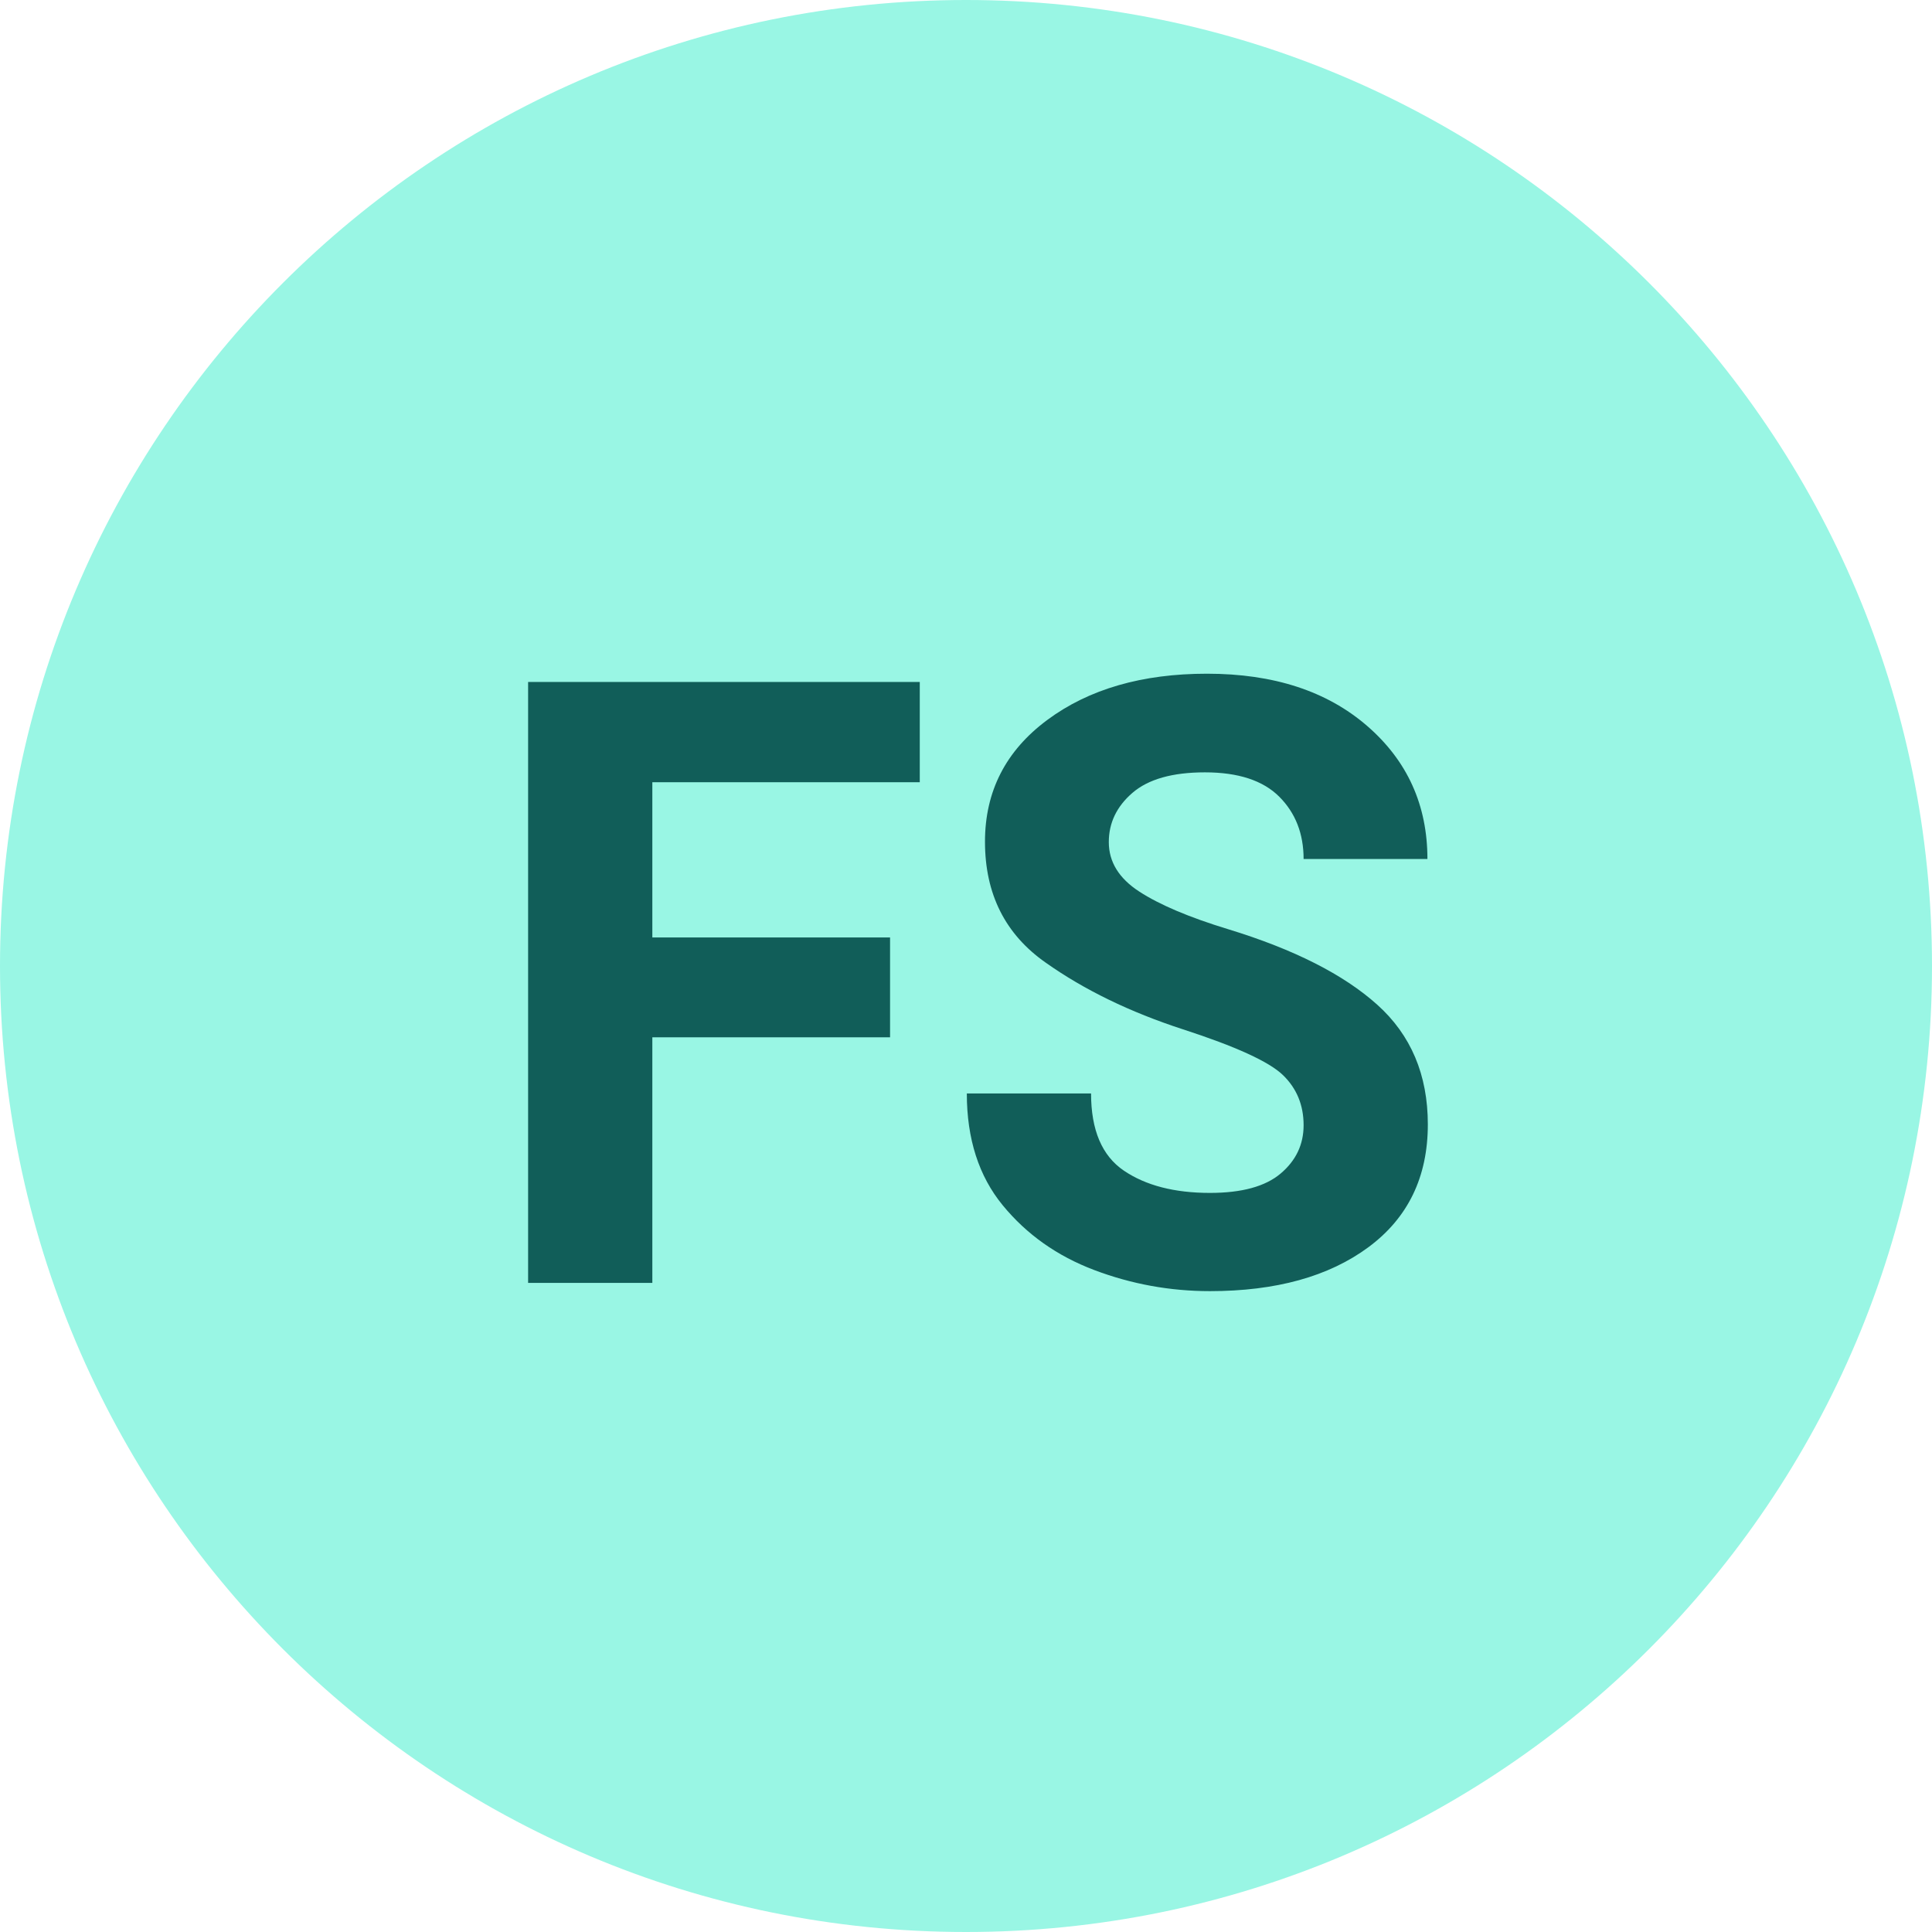
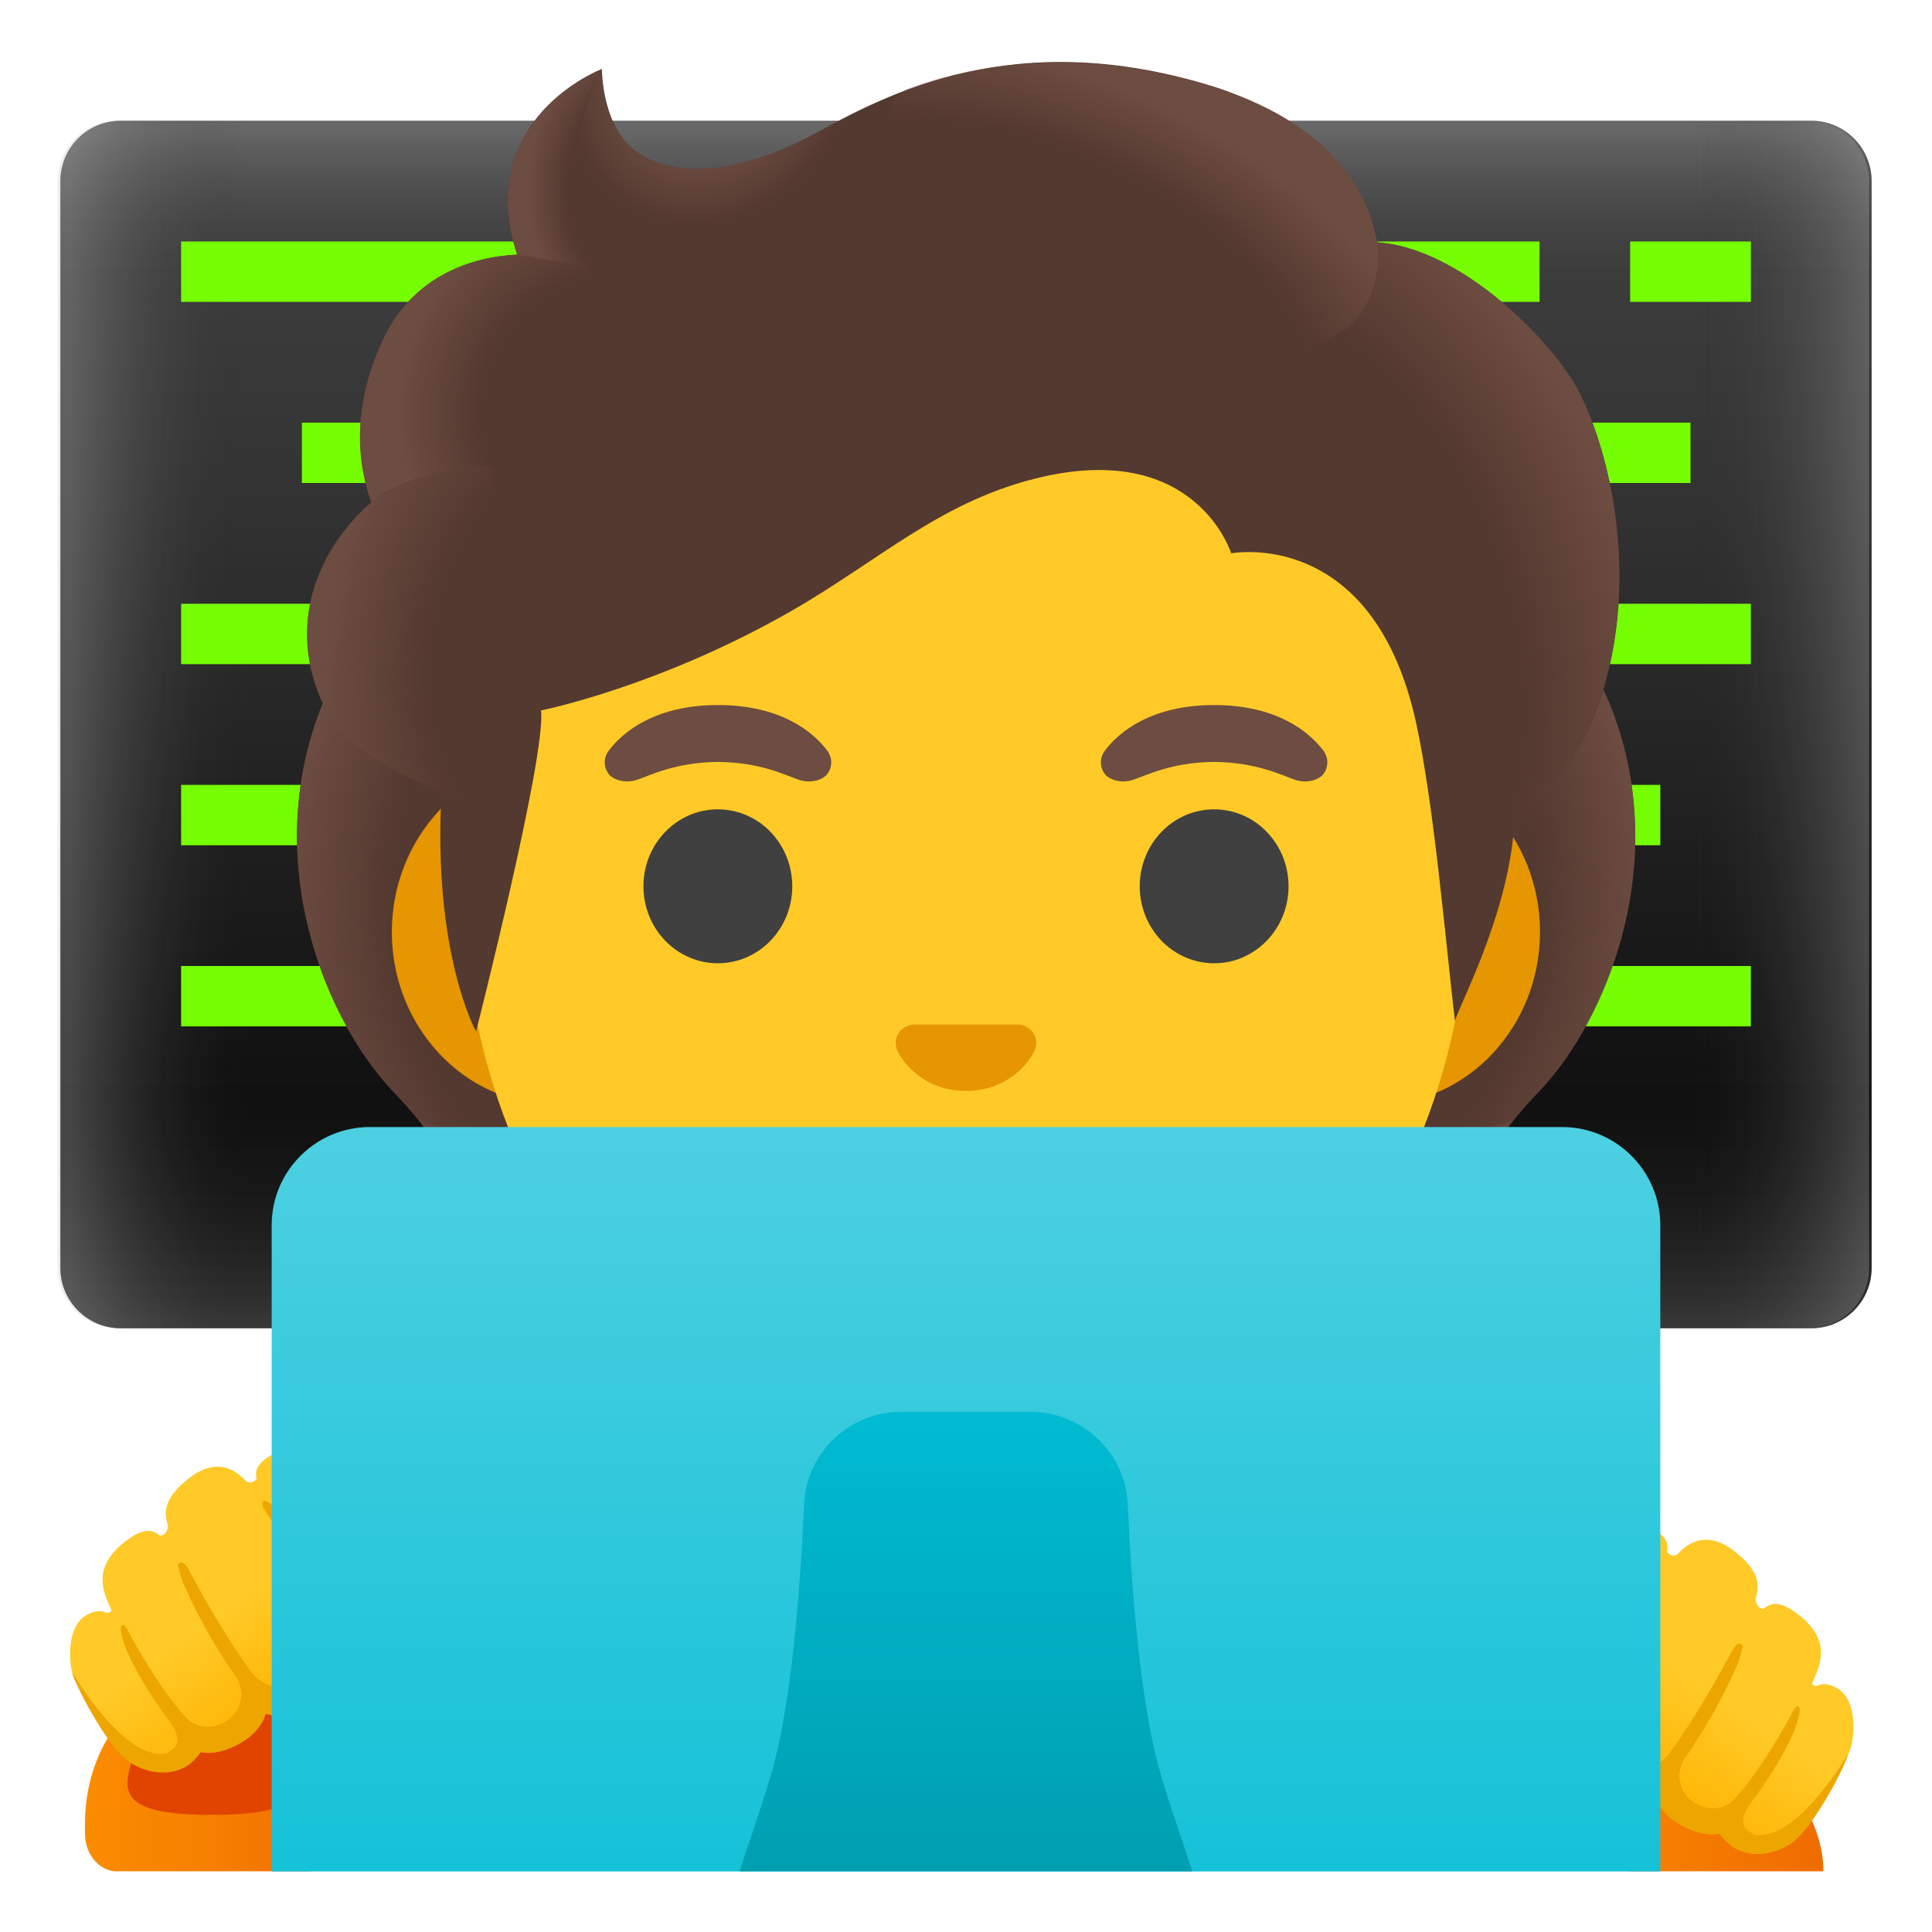
- <svg xmlns="http://www.w3.org/2000/svg" width="512px" height="512px" viewBox="0 0 512 512" version="1.1">
-   <circle fill="#99F6E4" cx="256" width="512" height="512" cy="256" r="256" />
-   <text x="50%" y="50%" style="color: #115E59; line-height: 1;font-family: -apple-system, BlinkMacSystemFont, 'Segoe UI', 'Roboto', 'Oxygen', 'Ubuntu', 'Fira Sans', 'Droid Sans', 'Helvetica Neue', sans-serif;" alignment-baseline="middle" text-anchor="middle" font-size="224" font-weight="600" dy=".1em" dominant-baseline="middle" fill="#115E59">FS</text>
+ <svg xmlns="http://www.w3.org/2000/svg" version="1.1" id="Layer_1" x="0px" y="0px" viewBox="0 0 128 128" style="enable-background:new 0 0 128 128;" xml:space="preserve">
+   <g>
+     <linearGradient id="SVGID_1_" gradientUnits="userSpaceOnUse" x1="64" y1="119.49" x2="64" y2="39.927" gradientTransform="matrix(1 0 0 -1 0 128)">
+       <stop offset="3.200000e-03" style="stop-color:#424242" />
+       <stop offset="0.271" style="stop-color:#353535" />
+       <stop offset="0.764" style="stop-color:#131313" />
+       <stop offset="1" style="stop-color:#000000" />
+     </linearGradient>
+     <path style="fill:url(#SVGID_1_);" d="M120,88H8c-2.21,0-4-1.79-4-4V12c0-2.21,1.79-4,4-4h112c2.21,0,4,1.79,4,4v72   C124,86.21,122.21,88,120,88z" />
+   </g>
+   <linearGradient id="SVGID_2_" gradientUnits="userSpaceOnUse" x1="64" y1="119.49" x2="64" y2="39.927" gradientTransform="matrix(1 0 0 -1 0 128)">
+     <stop offset="1.200000e-03" style="stop-color:#BFBEBE" />
+     <stop offset="0.15" style="stop-color:#212121;stop-opacity:0" />
+     <stop offset="0.776" style="stop-color:#212121;stop-opacity:0" />
+     <stop offset="1" style="stop-color:#BFBEBE" />
+   </linearGradient>
+   <path style="opacity:0.3;fill:url(#SVGID_2_);enable-background:new    ;" d="M120,88H8c-2.21,0-4-1.79-4-4V12c0-2.21,1.79-4,4-4  h112c2.21,0,4,1.79,4,4v72C124,86.21,122.21,88,120,88z" />
+   <linearGradient id="SVGID_3_" gradientUnits="userSpaceOnUse" x1="4.592" y1="80" x2="123.936" y2="80" gradientTransform="matrix(1 0 0 -1 0 128)">
+     <stop offset="1.200000e-03" style="stop-color:#BFBEBE" />
+     <stop offset="0.1" style="stop-color:#212121;stop-opacity:0" />
+     <stop offset="0.9" style="stop-color:#212121;stop-opacity:0" />
+     <stop offset="1" style="stop-color:#BFBEBE" />
+   </linearGradient>
+   <path style="opacity:0.3;fill:url(#SVGID_3_);enable-background:new    ;" d="M119.83,88h-112c-2.21,0-4-1.79-4-4V12  c0-2.21,1.79-4,4-4h112c2.21,0,4,1.79,4,4v72C123.83,86.21,122.04,88,119.83,88z" />
+   <g>
+     <rect x="12" y="16" style="fill:#76FF03;" width="24" height="4" />
+     <rect x="86" y="16" style="fill:#76FF03;" width="16" height="4" />
+     <rect x="108" y="16" style="fill:#76FF03;" width="8" height="4" />
+     <rect x="20" y="28" style="fill:#76FF03;" width="8" height="4" />
+     <rect x="12" y="40" style="fill:#76FF03;" width="16" height="4" />
+     <rect x="12" y="52" style="fill:#76FF03;" width="8" height="4" />
+     <rect x="98" y="52" style="fill:#76FF03;" width="12" height="4" />
+     <rect x="104" y="40" style="fill:#76FF03;" width="12" height="4" />
+     <rect x="12" y="64" style="fill:#76FF03;" width="16" height="4" />
+     <rect x="96" y="64" style="fill:#76FF03;" width="20" height="4" />
+     <rect x="100" y="28" style="fill:#76FF03;" width="12" height="4" />
+   </g>
+   <g id="face">
+     <path id="hair_3_" style="fill:#543930;" d="M98.9,79.76c-1.25-2.27,0.34-4.58,3.06-7.44c4.31-4.54,9-15.07,4.64-25.76   c0.03-0.06-0.86-1.86-0.83-1.92l-1.79-0.09c-0.57-0.08-20.26-0.12-39.97-0.12s-39.4,0.04-39.97,0.12c0,0-2.65,1.95-2.63,2.01   c-4.35,10.69,0.33,21.22,4.64,25.76c2.71,2.86,4.3,5.17,3.06,7.44c-1.21,2.21-4.81,2.53-4.81,2.53s0.83,2.26,2.83,3.48   c1.85,1.13,4.13,1.39,5.7,1.43c0,0,6.15,8.51,22.23,8.51l8.95,0l8.95,0c16.08,0,22.23-8.51,22.23-8.51c1.57-0.04,3.85-0.3,5.7-1.43   c2-1.22,2.83-3.48,2.83-3.48S100.11,81.96,98.9,79.76z" />
+     <g id="hairHighlights_1_">
+       <radialGradient id="SVGID_4_" cx="99.638" cy="45.941" r="23.419" gradientTransform="matrix(1 0 0 0.4912 -21.0552 59.4924)" gradientUnits="userSpaceOnUse">
+         <stop offset="0.728" style="stop-color:#6D4C41;stop-opacity:0" />
+         <stop offset="1" style="stop-color:#6D4C41" />
+       </radialGradient>
+       <path style="fill:url(#SVGID_4_);" d="M63.99,95.7v-9.44L92.56,84l2.6,3.2c0,0-6.15,8.51-22.23,8.51L63.99,95.7z" />
+       <radialGradient id="SVGID_5_" cx="76.573" cy="49.423" r="6.921" gradientTransform="matrix(-0.9057 0.4238 -0.3144 -0.6719 186.5418 79.3297)" gradientUnits="userSpaceOnUse">
+         <stop offset="0.663" style="stop-color:#6D4C41" />
+         <stop offset="1" style="stop-color:#6D4C41;stop-opacity:0" />
+       </radialGradient>
+       <path style="fill:url(#SVGID_5_);" d="M95.1,83.07c-4.28-6.5,5.21-8.93,5.21-8.93s0.01,0.01,0.01,0.01    c-1.65,2.05-2.4,3.84-1.43,5.61c1.21,2.21,4.81,2.53,4.81,2.53S98.79,86.65,95.1,83.07z" />
+       <radialGradient id="SVGID_6_" cx="94.509" cy="69.002" r="30.399" gradientTransform="matrix(-0.0746 -0.9972 0.8311 -0.0622 33.4179 157.5364)" gradientUnits="userSpaceOnUse">
+         <stop offset="0.725" style="stop-color:#6D4C41;stop-opacity:0" />
+         <stop offset="1" style="stop-color:#6D4C41" />
+       </radialGradient>
+       <path style="fill:url(#SVGID_6_);" d="M106.62,46.56c4.25,10.35-0.22,21.01-4.41,25.51c-0.57,0.62-3.01,3.01-3.57,4.92    c0,0-9.54-13.31-12.39-21.13c-0.57-1.58-1.1-3.2-1.17-4.88c-0.05-1.26,0.14-2.76,0.87-3.83c0.89-1.31,20.16-1.7,20.16-1.7    C106.11,45.46,106.62,46.56,106.62,46.56z" />
+       <radialGradient id="SVGID_7_" cx="44.31" cy="69.002" r="30.399" gradientTransform="matrix(0.0746 -0.9972 -0.8311 -0.0622 98.35 107.4774)" gradientUnits="userSpaceOnUse">
+         <stop offset="0.725" style="stop-color:#6D4C41;stop-opacity:0" />
+         <stop offset="1" style="stop-color:#6D4C41" />
+       </radialGradient>
+       <path style="fill:url(#SVGID_7_);" d="M21.4,46.56c-4.25,10.35,0.22,21.01,4.41,25.51c0.58,0.62,3.01,3.01,3.57,4.92    c0,0,9.54-13.31,12.39-21.13c0.58-1.58,1.1-3.2,1.17-4.88c0.05-1.26-0.14-2.76-0.87-3.83c-0.89-1.31-1.93-0.96-3.44-0.96    c-2.88,0-15.49-0.74-16.47-0.74C22.17,45.46,21.4,46.56,21.4,46.56z" />
+       <radialGradient id="SVGID_8_" cx="49.439" cy="45.941" r="23.419" gradientTransform="matrix(-1 0 0 0.4912 98.8783 59.4924)" gradientUnits="userSpaceOnUse">
+         <stop offset="0.728" style="stop-color:#6D4C41;stop-opacity:0" />
+         <stop offset="1" style="stop-color:#6D4C41" />
+       </radialGradient>
+       <path style="fill:url(#SVGID_8_);" d="M64.03,95.7v-9.44L35.46,84l-2.6,3.2c0,0,6.15,8.51,22.23,8.51L64.03,95.7z" />
+       <radialGradient id="SVGID_9_" cx="26.374" cy="49.423" r="6.921" gradientTransform="matrix(0.9057 0.4238 0.3144 -0.6719 -13.0523 100.6049)" gradientUnits="userSpaceOnUse">
+         <stop offset="0.663" style="stop-color:#6D4C41" />
+         <stop offset="1" style="stop-color:#6D4C41;stop-opacity:0" />
+       </radialGradient>
+       <path style="fill:url(#SVGID_9_);" d="M32.92,83.07c4.28-6.5-5.21-8.93-5.21-8.93s-0.01,0.01-0.01,0.01    c1.65,2.05,2.4,3.84,1.43,5.61c-1.21,2.21-4.81,2.53-4.81,2.53S29.23,86.65,32.92,83.07z" />
+     </g>
+     <g id="ears_2_">
+       <path style="fill:#E59600;" d="M91.33,50.34H36.67c-5.89,0-10.71,5.13-10.71,11.41s4.82,11.41,10.71,11.41h54.65    c5.89,0,10.71-5.14,10.71-11.41C102.04,55.48,97.22,50.34,91.33,50.34z" />
+     </g>
+     <g id="head_1_">
+       <path style="fill:#FFCA28;" d="M64,10.98L64,10.98L64,10.98c-17.4,0-33.52,18.61-33.52,45.4c0,26.64,16.61,39.81,33.52,39.81    s33.52-13.17,33.52-39.81C97.52,29.59,81.4,10.98,64,10.98z" />
+     </g>
+     <g id="eyebrows_2_">
+       <path style="fill:#6D4C41;" d="M54.8,49.72c-0.93-1.23-3.07-3.01-7.23-3.01s-6.31,1.79-7.23,3.01c-0.41,0.54-0.31,1.17-0.02,1.55    c0.26,0.35,1.04,0.68,1.9,0.39s2.54-1.16,5.35-1.18c2.81,0.02,4.49,0.89,5.35,1.18c0.86,0.29,1.64-0.03,1.9-0.39    C55.1,50.9,55.21,50.27,54.8,49.72z" />
+       <path style="fill:#6D4C41;" d="M87.67,49.72c-0.93-1.23-3.07-3.01-7.23-3.01s-6.31,1.79-7.23,3.01c-0.41,0.54-0.31,1.17-0.02,1.55    c0.26,0.35,1.04,0.68,1.9,0.39s2.54-1.16,5.35-1.18c2.81,0.02,4.49,0.89,5.35,1.18c0.86,0.29,1.64-0.03,1.9-0.39    C87.97,50.9,88.08,50.27,87.67,49.72z" />
+     </g>
+     <g id="eyes_2_">
+       <ellipse style="fill:#404040;" cx="47.56" cy="58.72" rx="4.93" ry="5.1" />
+       <ellipse style="fill:#404040;" cx="80.44" cy="58.72" rx="4.93" ry="5.1" />
+     </g>
+     <path id="mouth_2_" style="fill:#795548;" d="M72.42,76.05c-3.18,1.89-13.63,1.89-16.81,0c-1.83-1.09-3.7,0.58-2.94,2.24   c0.75,1.63,6.44,5.42,11.37,5.42s10.55-3.79,11.3-5.42C76.09,76.63,74.25,74.96,72.42,76.05z" />
+     <path id="nose_2_" style="fill:#E59600;" d="M67.86,67.96c-0.11-0.04-0.21-0.07-0.32-0.08h-7.08c-0.11,0.01-0.22,0.04-0.32,0.08   c-0.64,0.26-0.99,0.92-0.69,1.63c0.3,0.71,1.71,2.69,4.55,2.69s4.25-1.99,4.55-2.69C68.85,68.89,68.5,68.22,67.86,67.96z" />
+     <path id="hair" style="fill:#543930;" d="M104.07,25.02c-2.44-3.69-7.91-8.64-12.82-8.97c-0.79-4.72-5.84-8.72-10.73-10.27   C67.29,1.59,58.68,6.29,54.06,8.81c-0.96,0.52-7.17,3.97-11.51,1.5c-2.72-1.55-2.67-5.74-2.67-5.74s-8.52,3.25-5.61,12.3   c-2.93,0.12-6.77,1.36-8.8,5.47c-2.42,4.9-1.56,8.99-0.86,10.95c-2.52,2.14-5.69,6.69-3.52,12.6c1.64,4.45,8.17,6.5,8.17,6.5   c-0.62,10.74,2.28,15.95,2.28,15.95s4.69-18.45,4.3-21.27c0,0,7.76-1.54,16.57-6.58c5.95-3.41,10.02-7.4,16.71-8.91   c10.18-2.29,12.45,5.08,12.45,5.08s9.42-1.81,12.26,11.27c1.17,5.38,1.93,14.3,2.57,19.77c-0.06-0.48,3.24-6.33,3.86-12.33   c0.16-1.55,4.34-3.6,6.14-10.26C108.79,36.23,105.84,27.69,104.07,25.02z" />
+     <g id="hairHighlights">
+       <radialGradient id="SVGID_10_" cx="82.019" cy="85.037" r="35.633" gradientTransform="matrix(0.3076 0.9515 0.706 -0.2282 -3.248 -15.675)" gradientUnits="userSpaceOnUse">
+         <stop offset="0.699" style="stop-color:#6D4C41;stop-opacity:0" />
+         <stop offset="1" style="stop-color:#6D4C41" />
+       </radialGradient>
+       <path style="fill:url(#SVGID_10_);" d="M100.22,55.41c0.16-1.55,4.34-3.6,6.14-10.26c0.19-0.71,0.35-1.43,0.5-2.15    c1.46-8.09-1.16-15.52-2.79-17.98c-2.26-3.41-7.1-7.89-11.69-8.81c-0.4-0.05-0.79-0.1-1.16-0.12c0,0,0.33,2.15-0.54,3.86    c-1.12,2.22-3.41,2.75-3.41,2.75C99.24,34.67,98.39,44.7,100.22,55.41z" />
+       <radialGradient id="SVGID_11_" cx="47.28" cy="123.891" r="9.343" gradientTransform="matrix(0.8813 0.4726 0.5603 -1.045 -63.8032 111.2318)" gradientUnits="userSpaceOnUse">
+         <stop offset="0.58" style="stop-color:#6D4C41" />
+         <stop offset="1" style="stop-color:#6D4C41;stop-opacity:0" />
+       </radialGradient>
+       <path style="fill:url(#SVGID_11_);" d="M56.95,7.3c-1.1,0.53-2.06,1.06-2.9,1.51c-0.96,0.52-7.17,3.97-11.51,1.5    c-2.67-1.52-2.67-5.58-2.67-5.72c-1.23,1.57-4.95,12.78,5.93,13.53c4.69,0.32,7.58-3.77,9.3-7.23C55.72,9.62,56.69,7.79,56.95,7.3    z" />
+       <radialGradient id="SVGID_12_" cx="158.966" cy="62.812" r="28.696" gradientTransform="matrix(-0.9378 -0.3944 -0.2182 0.5285 230.9323 50.5742)" gradientUnits="userSpaceOnUse">
+         <stop offset="0.699" style="stop-color:#6D4C41;stop-opacity:0" />
+         <stop offset="1" style="stop-color:#6D4C41" />
+       </radialGradient>
+       <path style="fill:url(#SVGID_12_);" d="M79.16,5.38c7.32,1.98,11.23,5.87,12.08,10.68c0.26,1.48,0.77,15.08-25.23-0.4    c-9.67-5.76-7.03-9.36-5.9-9.77C64.53,4.29,70.96,3.16,79.16,5.38z" />
+       <radialGradient id="SVGID_13_" cx="43.529" cy="115.367" r="8.575" gradientTransform="matrix(1 0 0 -1.2233 0 153.7618)" gradientUnits="userSpaceOnUse">
+         <stop offset="0.702" style="stop-color:#6D4C41;stop-opacity:0" />
+         <stop offset="1" style="stop-color:#6D4C41" />
+       </radialGradient>
+       <path style="fill:url(#SVGID_13_);" d="M39.84,4.59c-0.01,0.01-0.03,0.01-0.06,0.03c0,0,0,0-0.01,0    c-0.93,0.39-8.24,3.78-5.51,12.26l7.78,1.25c-6.89-6.98-2.17-13.55-2.17-13.55S39.85,4.58,39.84,4.59z" />
+       <radialGradient id="SVGID_14_" cx="42.349" cy="100.23" r="16.083" gradientTransform="matrix(-0.9657 -0.2598 -0.2432 0.9037 107.6205 -51.8051)" gradientUnits="userSpaceOnUse">
+         <stop offset="0.66" style="stop-color:#6D4C41;stop-opacity:0" />
+         <stop offset="1" style="stop-color:#6D4C41" />
+       </radialGradient>
+       <path style="fill:url(#SVGID_14_);" d="M39.07,17.64l-4.81-0.77c-0.19,0-0.83,0.06-1.18,0.11c-2.71,0.38-5.9,1.78-7.63,5.36    c-1.86,3.86-1.81,7.17-1.3,9.38c0.15,0.74,0.45,1.58,0.45,1.58s2.38-2.26,8.05-2.41L39.07,17.64z" />
+       <radialGradient id="SVGID_15_" cx="38.533" cy="84.7" r="16.886" gradientTransform="matrix(0.9907 0.1363 0.1915 -1.3921 -15.859 155.9584)" gradientUnits="userSpaceOnUse">
+         <stop offset="0.598" style="stop-color:#6D4C41;stop-opacity:0" />
+         <stop offset="1" style="stop-color:#6D4C41" />
+       </radialGradient>
+       <path style="fill:url(#SVGID_15_);" d="M24.37,33.49c-2.37,2.1-5.56,6.79-3.21,12.61c1.77,4.39,8.09,6.29,8.09,6.29    c0,0.02,1.26,0.4,1.91,0.4l1.48-21.9c-3.03,0-5.94,0.91-7.82,2.22C24.85,33.14,24.36,33.46,24.37,33.49z" />
+     </g>
+   </g>
+   <g id="sleeve">
+     <g>
+       <linearGradient id="SVGID_16_" gradientUnits="userSpaceOnUse" x1="5.625" y1="9.825" x2="22.467" y2="9.825" gradientTransform="matrix(1 0 0 -1 0 128)">
+         <stop offset="0" style="stop-color:#FB8C00" />
+         <stop offset="0.482" style="stop-color:#F67F00" />
+         <stop offset="1" style="stop-color:#EF6C00" />
+       </linearGradient>
+       <path style="fill:url(#SVGID_16_);" d="M7.63,123.98h12.83c1.12-0.09,2.01-1.18,2.01-2.52v-0.65c0-3.58-1.61-6.71-4.02-8.45    c0,0.15,0.01,0.3,0.01,0.45c0,4.1-1.98,7.42-4.41,7.42s-4.41-3.32-4.41-7.42c0-0.15,0.01-0.3,0.01-0.45    c-2.41,1.75-4.02,4.87-4.02,8.45v0.65C5.62,122.81,6.51,123.89,7.63,123.98z" />
+     </g>
+     <g>
+       <path style="fill:#E14301;" d="M14.05,120.24c9,0,4.41-3.32,4.41-7.42c0-0.15-0.01-0.3-0.01-0.45c-1.28-0.93-2.79-1.48-4.4-1.48    s-3.12,0.55-4.4,1.48c-0.01,0.15-0.01,0.3-0.01,0.45C9.63,116.92,5,120.24,14.05,120.24z" />
+     </g>
+   </g>
+   <g id="hand_1_">
+     <linearGradient id="SVGID_17_" gradientUnits="userSpaceOnUse" x1="20.428" y1="15.083" x2="10.747" y2="28.86" gradientTransform="matrix(1 0 0 -1 0 128)">
+       <stop offset="0" style="stop-color:#FFB300" />
+       <stop offset="0.5" style="stop-color:#FFCA28" />
+     </linearGradient>
+     <path style="fill:url(#SVGID_17_);" d="M27.98,106.8c-0.11-2.84-2.23-8.7-5-9.19c-0.17-0.03-0.32-0.11-0.41-0.25   c-0.44-0.67-1.85-2.47-4.43-1.05c-0.96,0.53-1.3,1-1.14,1.68c-0.12,0.14-0.34,0.31-0.66,0.18c-1.04-1.16-2.32-1.4-3.81-0.24   c-1.69,1.32-1.69,2.26-1.39,3.19l-0.01,0.01c0,0-0.07,0.65-0.56,0.6c-0.51-0.44-1.12-0.44-2.09,0.26c-2.6,1.88-1.53,3.66-1.09,4.71   c-0.06,0.1-0.16,0.17-0.32,0.16c-0.34-0.18-0.77-0.18-1.35,0.15c-1.38,0.79-1.18,3.39-0.79,4.24c0.43,0.93,2.8,4.19,3.61,5.11   c0.19,0.21,0.42,0.36,0.67,0.46c-0.03-0.01-0.06-0.02-0.08-0.03c0.71,0.44,1.95,0.97,3.16,0.22c0,0,0.77-0.56,0.84-1.15   c1.31,0.73,3.12-0.63,3.12-0.63c0.85-0.65,1.07-1.38,1.04-2.01l0,0c0.43,0.26,0.9,0.36,1.35,0.37c1.36,0.04,2.61-0.76,2.61-0.76   c1.95-1.11,2.34-2.27,2.33-3.04c1.01,0.63,2.26,0.16,2.26,0.16C28.05,108.95,27.98,106.8,27.98,106.8z" />
+   </g>
+   <g>
+     <linearGradient id="SVGID_18_" gradientUnits="userSpaceOnUse" x1="99.203" y1="9.152" x2="120.799" y2="9.152" gradientTransform="matrix(1 0 0 -1 0 128)">
+       <stop offset="0" style="stop-color:#FB8C00" />
+       <stop offset="0.482" style="stop-color:#F67F00" />
+       <stop offset="1" style="stop-color:#EF6C00" />
+     </linearGradient>
+     <path style="fill:url(#SVGID_18_);" d="M107.96,123.98h12.84c0,0,0.56-9.79-15.16-10.26C89.91,113.26,107.96,123.98,107.96,123.98z   " />
+   </g>
+   <g id="hand">
+     <linearGradient id="SVGID_19_" gradientUnits="userSpaceOnUse" x1="141.622" y1="10.24" x2="131.942" y2="24.017" gradientTransform="matrix(-1 0 0 -1 248.6394 128)">
+       <stop offset="0" style="stop-color:#FFB300" />
+       <stop offset="0.5" style="stop-color:#FFCA28" />
+     </linearGradient>
+     <path style="fill:url(#SVGID_19_);" d="M99.46,111.64c0.11-2.84,2.23-8.7,5-9.19c0.17-0.03,0.32-0.11,0.41-0.25   c0.44-0.67,1.85-2.47,4.43-1.05c0.96,0.53,1.3,1,1.14,1.68c0.12,0.14,0.34,0.31,0.66,0.18c1.04-1.16,2.32-1.4,3.81-0.24   c1.69,1.32,1.69,2.26,1.39,3.19l0.01,0.01c0,0,0.07,0.65,0.56,0.6c0.51-0.44,1.12-0.44,2.09,0.26c2.6,1.88,1.53,3.66,1.09,4.71   c0.06,0.1,0.15,0.17,0.32,0.16c0.34-0.18,0.77-0.18,1.35,0.15c1.38,0.79,1.18,3.39,0.79,4.24c-0.43,0.93-2.79,4.19-3.61,5.11   c-0.19,0.21-0.42,0.36-0.67,0.46c0.03-0.01,0.06-0.02,0.08-0.03c-0.71,0.44-1.95,0.97-3.16,0.22c0,0-0.77-0.56-0.84-1.15   c-1.31,0.73-3.12-0.63-3.12-0.63c-0.85-0.65-1.07-1.38-1.04-2.01l0,0c-0.43,0.26-0.9,0.36-1.35,0.37   c-1.36,0.04-2.61-0.76-2.61-0.76c-1.95-1.11-2.34-2.27-2.33-3.04c-1.01,0.63-2.26,0.16-2.26,0.16   C99.39,113.79,99.46,111.64,99.46,111.64z" />
+   </g>
+   <path id="tone_1_" style="fill:#EDA600;" d="M116.24,121.56c-0.17-0.09-0.33-0.19-0.48-0.32c-0.02-0.02-0.05-0.04-0.07-0.07  c-0.28-0.31-0.36-0.81,0.37-1.81c2-2.65,2.79-4.63,2.79-4.63c0.55-1.39,0.35-1.62,0.35-1.62c-0.19-0.31-0.58,0.59-0.58,0.59  c-1.98,3.57-3.34,5.13-3.93,5.71c-0.03,0.02-0.06,0.04-0.09,0.05c-0.11,0.07-0.23,0.14-0.36,0.19c-0.05,0.02-0.11,0.04-0.16,0.06  c-0.11,0.04-0.23,0.06-0.35,0.08c-0.06,0.01-0.12,0.02-0.19,0.02c-0.13,0-0.26-0.01-0.4-0.04c-0.06-0.01-0.12-0.01-0.18-0.03  c-0.2-0.06-0.41-0.13-0.62-0.26c-0.1-0.06-0.19-0.12-0.28-0.19c-0.04-0.04-0.09-0.08-0.13-0.12c-0.04-0.04-0.09-0.08-0.13-0.12  c-0.05-0.06-0.1-0.13-0.15-0.19c-0.02-0.03-0.05-0.06-0.07-0.1c-0.05-0.08-0.09-0.16-0.13-0.25c-0.01-0.03-0.03-0.06-0.04-0.09  c-0.04-0.09-0.06-0.19-0.08-0.29c-0.01-0.03-0.02-0.06-0.03-0.09c-0.02-0.1-0.02-0.21-0.03-0.31c0-0.04-0.01-0.07-0.01-0.1  c0-0.11,0.02-0.22,0.04-0.33c0.01-0.04,0.01-0.08,0.02-0.13c0.02-0.11,0.07-0.22,0.11-0.34c0.02-0.05,0.03-0.1,0.05-0.14  c2.28-3.22,3.46-6.03,3.46-6.03c0.38-0.78,0.52-1.6,0.52-1.6c-0.25-0.46-0.65,0.21-0.65,0.21c-2.6,4.84-4.14,6.78-4.14,6.78  s-1.21,2.11-3.86,0.53c0,0-1.31-0.84-1.53-1.43c-0.19-0.49-0.31-1.36,0.36-2.6c0,0,1.59-3.25,4.21-7.34c0,0,0.17-0.64-0.42-0.28  c-0.46,0.28-0.79,0.86-0.95,1.04c0,0-1.55,2.07-3.8,6.2c0,0-0.5,0.95-1.08,1.42c-0.57,0.24-1.29,0.15-2.08-0.44  c-1.71-1.28-1.07-3.07-0.12-4.91c0.52-1,1.71-3.25,2.84-5.05c0.11-0.04,0.22-0.08,0.33-0.1c0.36-0.06,0.65-0.25,0.83-0.53  c0.9-1.37,0.19-2.61-1.07-0.7c-3.16,0.54-5.4,6.72-5.51,9.77c0,0,0,0,0,0c0,0.11-0.05,2.59,2.51,3.73c0.08,0.03,1.01,0.37,2.01,0.14  c0.25,0.83,0.93,1.8,2.52,2.71c0.03,0.02,1.42,0.87,2.94,0.85c0.28-0.01,0.56-0.04,0.82-0.11c0.16,0.52,0.5,1.09,1.18,1.61  c0.08,0.06,1.64,1.23,3.14,0.93c0.29,0.46,0.71,0.78,0.82,0.86c0.46,0.29,0.95,0.44,1.45,0.48h0.45c0.64-0.04,1.31-0.26,1.97-0.67  c0.01,0,0.01-0.01,0.02-0.01c1.55-1.06,3.78-5.49,3.78-5.94C122.43,116.2,119.07,122.04,116.24,121.56z" />
+   <path id="tone" style="fill:#EDA600;" d="M28.43,106.24C28.43,106.24,28.43,106.24,28.43,106.24c-0.12-3.05-2.36-9.23-5.51-9.77  c-1.25-1.91-1.97-0.67-1.07,0.7c0.18,0.28,0.48,0.46,0.83,0.53c0.11,0.02,0.22,0.06,0.33,0.1c1.13,1.8,2.32,4.06,2.84,5.05  c0.95,1.83,1.58,3.62-0.12,4.91c-0.79,0.59-1.5,0.68-2.08,0.44c-0.57-0.47-1.08-1.42-1.08-1.42c-2.25-4.13-3.8-6.2-3.8-6.2  c-0.16-0.18-0.48-0.75-0.95-1.04c-0.59-0.36-0.42,0.28-0.42,0.28c2.62,4.08,4.21,7.34,4.21,7.34c0.68,1.24,0.56,2.11,0.36,2.6  c-0.22,0.59-1.53,1.43-1.53,1.43c-2.64,1.58-3.86-0.53-3.86-0.53s-1.55-1.94-4.14-6.78c0,0-0.41-0.67-0.65-0.21  c0,0,0.14,0.82,0.52,1.6c0,0,1.18,2.8,3.46,6.03c0.02,0.05,0.03,0.1,0.05,0.14c0.04,0.11,0.08,0.23,0.11,0.34  c0.01,0.04,0.01,0.08,0.02,0.13c0.02,0.11,0.04,0.22,0.04,0.33c0,0.04-0.01,0.07-0.01,0.1c0,0.11-0.01,0.21-0.03,0.31  c-0.01,0.03-0.02,0.06-0.02,0.09c-0.02,0.1-0.05,0.2-0.09,0.29c-0.01,0.03-0.03,0.06-0.04,0.09c-0.04,0.08-0.08,0.17-0.13,0.25  c-0.02,0.03-0.05,0.06-0.07,0.1c-0.05,0.07-0.1,0.13-0.15,0.19c-0.04,0.04-0.09,0.08-0.13,0.12c-0.04,0.04-0.08,0.08-0.13,0.12  c-0.09,0.07-0.19,0.14-0.28,0.19c-0.22,0.12-0.43,0.21-0.62,0.26c-0.06,0.02-0.12,0.02-0.19,0.03c-0.14,0.02-0.27,0.04-0.4,0.04  c-0.06,0-0.13-0.01-0.19-0.02c-0.12-0.02-0.24-0.04-0.35-0.08c-0.05-0.02-0.11-0.04-0.16-0.06c-0.12-0.05-0.24-0.12-0.36-0.19  c-0.03-0.02-0.06-0.03-0.09-0.05c-0.59-0.58-1.95-2.14-3.93-5.71c0,0-0.39-0.9-0.58-0.59c0,0-0.2,0.24,0.35,1.62  c0,0,0.79,1.98,2.79,4.63c0.73,1,0.65,1.5,0.37,1.81c-0.02,0.02-0.05,0.04-0.07,0.07c-0.14,0.13-0.31,0.23-0.48,0.32  c-2.83,0.49-6.2-5.36-6.2-5.36c0,0.46,2.23,4.89,3.78,5.94c0.01,0,0.01,0.01,0.02,0.01c0.66,0.41,1.32,0.63,1.97,0.67h0.45  c0.51-0.04,1-0.19,1.45-0.48c0.11-0.08,0.53-0.41,0.82-0.86c1.5,0.3,3.07-0.87,3.14-0.93c0.68-0.52,1.02-1.09,1.18-1.61  c0.26,0.07,0.53,0.11,0.82,0.11c1.52,0.03,2.91-0.83,2.94-0.85c1.59-0.9,2.27-1.88,2.52-2.71c1,0.22,1.93-0.11,2.01-0.14  C28.49,108.83,28.44,106.35,28.43,106.24z" />
+   <g id="computerscreen">
+     <g>
+       <linearGradient id="SVGID_20_" gradientUnits="userSpaceOnUse" x1="64" y1="53.474" x2="64" y2="-14.939" gradientTransform="matrix(1 0 0 -1 0 128)">
+         <stop offset="0" style="stop-color:#4DD0E1" />
+         <stop offset="1" style="stop-color:#00BCD4" />
+       </linearGradient>
+       <path style="fill:url(#SVGID_20_);" d="M110,123.98V81.17c0-3.58-2.92-6.5-6.5-6.5h-79c-3.58,0-6.5,2.92-6.5,6.5v42.82H110z" />
+     </g>
+     <linearGradient id="SVGID_21_" gradientUnits="userSpaceOnUse" x1="63.999" y1="35.404" x2="63.999" y2="-3.874" gradientTransform="matrix(1 0 0 -1 0 128)">
+       <stop offset="0" style="stop-color:#00BCD4" />
+       <stop offset="1" style="stop-color:#0097A7" />
+     </linearGradient>
+     <path style="fill:url(#SVGID_21_);" d="M78.99,123.98c-0.61-1.93-1.41-4.11-2.09-6.43c-1.37-4.66-1.94-12.44-2.18-17.87   c-0.15-3.43-2.99-6.14-6.45-6.14h-8.55c-3.46,0-6.3,2.7-6.45,6.14c-0.24,5.43-0.81,13.21-2.18,17.87c-0.68,2.32-1.47,4.5-2.09,6.43   H78.99z" />
+   </g>
</svg>
